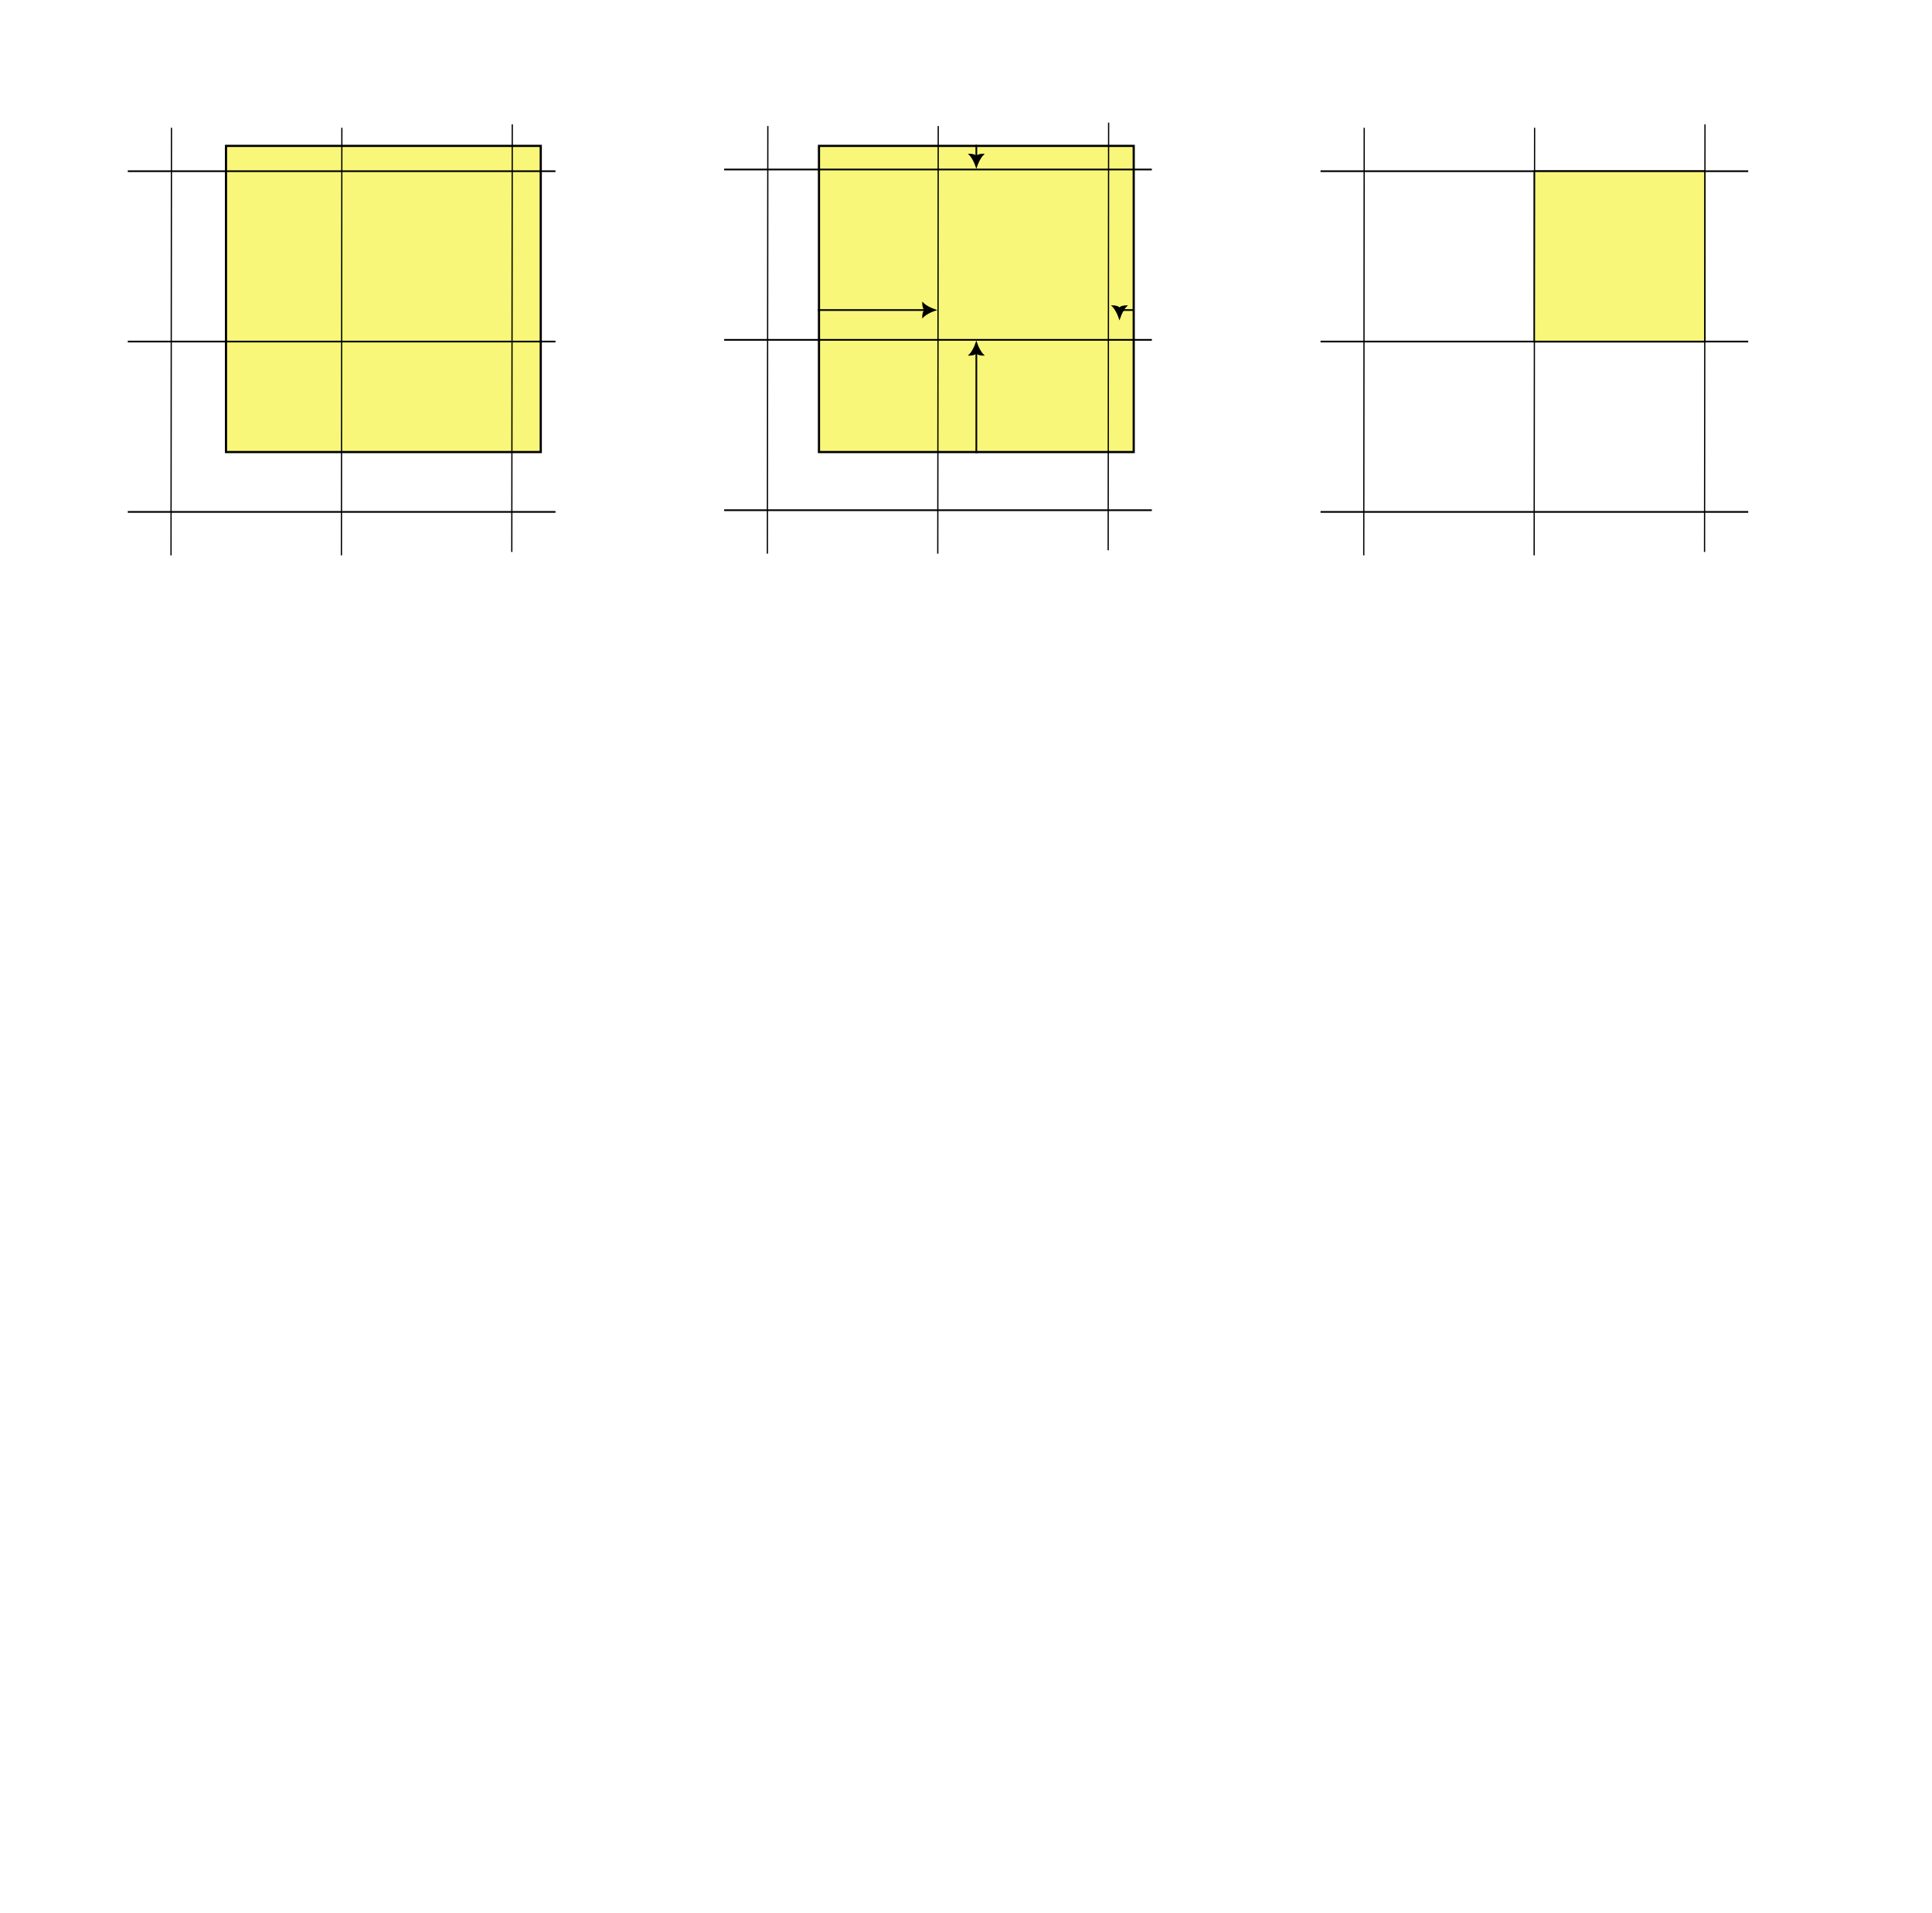
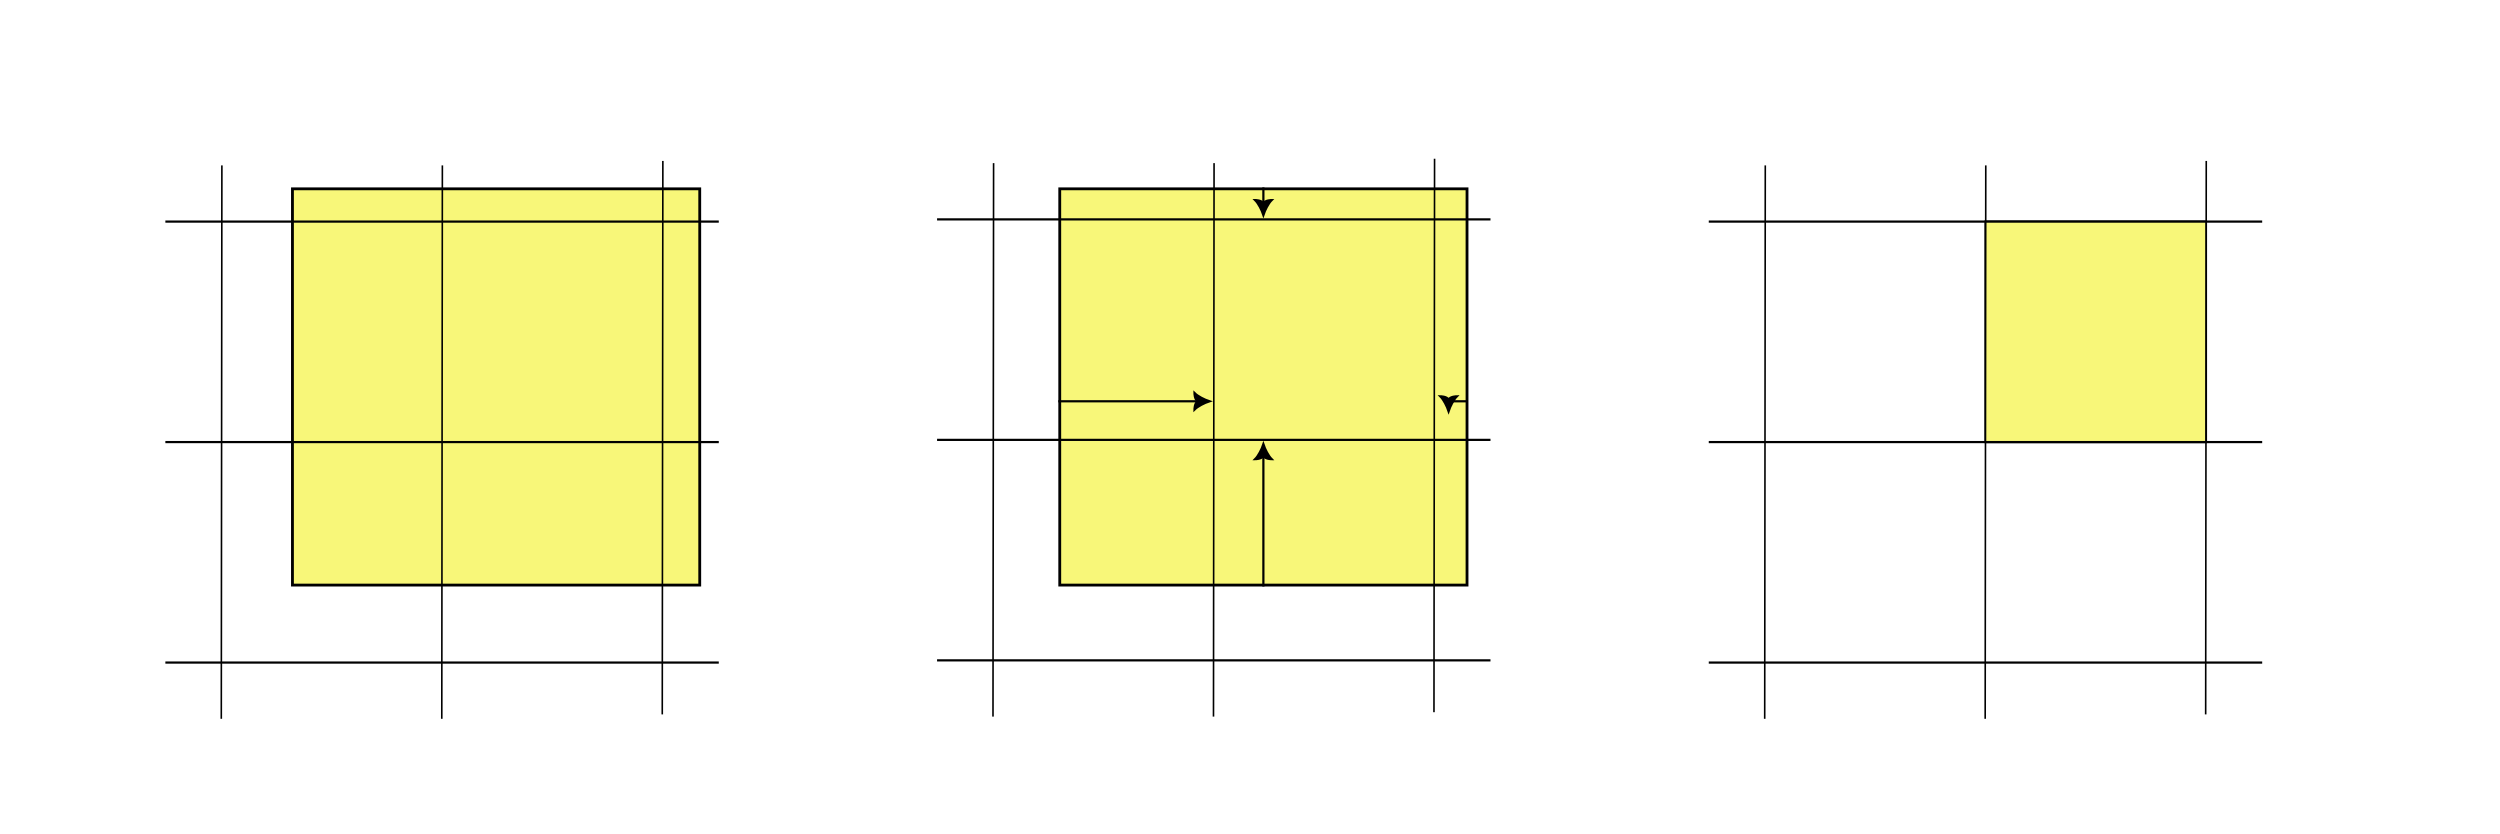
- <svg xmlns="http://www.w3.org/2000/svg" width="300mm" height="297mm" viewBox="0 0 300 297">
+ <svg xmlns="http://www.w3.org/2000/svg" width="300mm" height="100mm" viewBox="0 0 300 100">
  <defs>
    <style>
      .foreground-stroke {
         stroke: url(#gpa:foreground) black;
      }
      @media (prefers-color-scheme: dark) {
        .foreground-stroke {
          stroke: url(#gpa:foreground) white;
        }
      }
      @media not (prefers-color-scheme: dark) {
        .foreground-stroke {
          stroke: url(#gpa:foreground) black;
        }
      }
    </style>
    <marker id="marker10" style="overflow:visible" markerWidth="1.5" markerHeight="1.5" viewBox="0 0 1 1" preserveAspectRatio="xMidYMid" refX="0" refY="0" orient="auto-start-reverse">
      <path id="path10" class="" style="fill:context-stroke;fill-rule:evenodd;stroke:context-stroke;stroke-width:1pt" transform="scale(0.5, 0.5)" d="M 6 0 C 3 1, -1 3, -3 5 C -3 5, -3 1, -1 0 C -3 -1, -3 -5, -3 -5 C -1 -3, 3 -1, 6 0 Z">
      </path>
    </marker>
    <marker id="ArrowTriangleStylized" style="overflow:visible" markerWidth="1.5" markerHeight="1.5" viewBox="0 0 1 1" preserveAspectRatio="xMidYMid" refX="0" refY="0" orient="auto-start-reverse">
      <path id="path8" class="" style="fill:context-stroke;fill-rule:evenodd;stroke:context-stroke;stroke-width:1pt" transform="scale(0.5, 0.5)" d="M 6 0 C 3 1, -1 3, -3 5 C -3 5, -3 1, -1 0 C -3 -1, -3 -5, -3 -5 C -1 -3, 3 -1, 6 0 Z">
      </path>
    </marker>
    <marker id="marker6" style="overflow:visible" markerWidth="1.5" markerHeight="1.5" viewBox="0 0 1 1" preserveAspectRatio="xMidYMid" refX="0" refY="0" orient="auto-start-reverse">
      <path id="path6" class="" style="fill:context-stroke;fill-rule:evenodd;stroke:context-stroke;stroke-width:1pt" transform="scale(0.5, 0.5)" d="M 6 0 C 3 1, -1 3, -3 5 C -3 5, -3 1, -1 0 C -3 -1, -3 -5, -3 -5 C -1 -3, 3 -1, 6 0 Z">
      </path>
    </marker>
  </defs>
  <g>
    <rect class="foreground-stroke" style="fill:#f2f000;fill-opacity:0.524;stroke-width:0.339" x="35.094" y="22.659" width="48.874" height="47.551">
    </rect>
    <rect class="foreground-stroke" style="fill:#f2f000;fill-opacity:0.524;stroke-width:0.186" x="238.218" y="26.552" width="26.537" height="26.537">
    </rect>
    <path class="foreground-stroke" style="fill:#f2f000;fill-opacity:0.524;stroke-width:0.339" d="M 127.17 22.659 L 127.17 70.21 L 176.043 70.21 L 176.043 22.659 L 127.17 22.659 Z">
    </path>
    <path class="foreground-stroke" style="fill:#f2f000;fill-opacity:0.524;stroke-width:0.265;stroke-dasharray:none;marker-end:url(#marker6)" d="M 173.831 48.154 L 175.948 48.154 Z">
    </path>
    <path class="foreground-stroke" style="fill:#f2f000;fill-opacity:0.524;stroke-width:0.265;stroke-dasharray:none;marker-end:url(#ArrowTriangleStylized)" d="M 127 48.154 L 143.933 48.154">
    </path>
    <path class="foreground-stroke" style="fill:#f2f000;fill-opacity:0.524;stroke-width:0.265;stroke-dasharray:none;marker-end:url(#marker10)" d="M 151.606 70.379 L 151.606 54.504">
    </path>
    <path class="foreground-stroke" style="fill:#f2f000;fill-opacity:0.524;stroke-width:0.265;stroke-dasharray:none;marker-end:url(#marker10)" d="M 151.606 22.49 L 151.606 24.606">
    </path>
    <path class="foreground-stroke" style="fill:#f26b00;fill-opacity:0.524;stroke-width:0.194" d="M 53.084 19.844 L 53.014 86.254">
    </path>
    <path class="foreground-stroke" style="fill:#f26b00;fill-opacity:0.524;stroke-width:0.194" d="M 26.626 19.844 L 26.555 86.254">
    </path>
    <path class="foreground-stroke" style="fill:#f26b00;fill-opacity:0.524;stroke-width:0.194" d="M 79.543 19.315 L 79.472 85.725">
    </path>
    <g>
      <path class="foreground-stroke" style="fill:#f26b00;fill-opacity:0.524;stroke-width:0.265" d="M 19.844 26.591 L 86.254 26.591 Z">
      </path>
    </g>
    <g>
      <path class="foreground-stroke" style="fill:#f26b00;fill-opacity:0.524;stroke-width:0.265" d="M 19.844 53.049 L 86.254 53.049 Z">
      </path>
    </g>
    <path class="foreground-stroke" style="fill:#f26b00;fill-opacity:0.524;stroke-width:0.265" d="M 19.844 79.507 L 86.254 79.507 Z">
    </path>
    <g>
      <path class="foreground-stroke" style="fill:#f26b00;fill-opacity:0.524;stroke-width:0.265" d="M 205.052 79.508 L 271.463 79.508 Z">
      </path>
      <g transform="translate(185.208, 0)">
        <path class="foreground-stroke" style="fill:#f26b00;fill-opacity:0.524;stroke-width:0.265" d="M 19.844 26.591 L 86.254 26.591 Z">
        </path>
      </g>
      <path class="foreground-stroke" style="fill:#f26b00;fill-opacity:0.524;stroke-width:0.194" d="M 238.293 19.844 L 238.222 86.254">
      </path>
      <path class="foreground-stroke" style="fill:#f26b00;fill-opacity:0.524;stroke-width:0.194" d="M 211.834 19.844 L 211.764 86.254">
      </path>
      <path class="foreground-stroke" style="fill:#f26b00;fill-opacity:0.524;stroke-width:0.194" d="M 264.751 19.315 L 264.68 85.725">
      </path>
      <g transform="translate(185.208, 0)">
        <path class="foreground-stroke" style="fill:#f26b00;fill-opacity:0.524;stroke-width:0.265" d="M 19.844 53.049 L 86.254 53.049 Z">
        </path>
      </g>
    </g>
    <g transform="translate(90.7521, -80.1688)">
      <path class="foreground-stroke" style="fill:#f26b00;fill-opacity:0.524;stroke-width:0.265" d="M 21.696 159.412 L 88.106 159.412 Z">
      </path>
      <g transform="translate(1.85208, 79.9042)">
        <path class="foreground-stroke" style="fill:#f26b00;fill-opacity:0.524;stroke-width:0.265" d="M 19.844 26.591 L 86.254 26.591 Z">
        </path>
      </g>
      <path class="foreground-stroke" style="fill:#f26b00;fill-opacity:0.524;stroke-width:0.194" d="M 54.936 99.748 L 54.866 166.159">
      </path>
      <path class="foreground-stroke" style="fill:#f26b00;fill-opacity:0.524;stroke-width:0.194" d="M 28.478 99.748 L 28.407 166.159">
      </path>
      <path class="foreground-stroke" style="fill:#f26b00;fill-opacity:0.524;stroke-width:0.194" d="M 81.395 99.219 L 81.324 165.629">
      </path>
      <g transform="translate(1.85208, 79.9042)">
        <path class="foreground-stroke" style="fill:#f26b00;fill-opacity:0.524;stroke-width:0.265" d="M 19.844 53.049 L 86.254 53.049 Z">
        </path>
      </g>
    </g>
  </g>
</svg>
